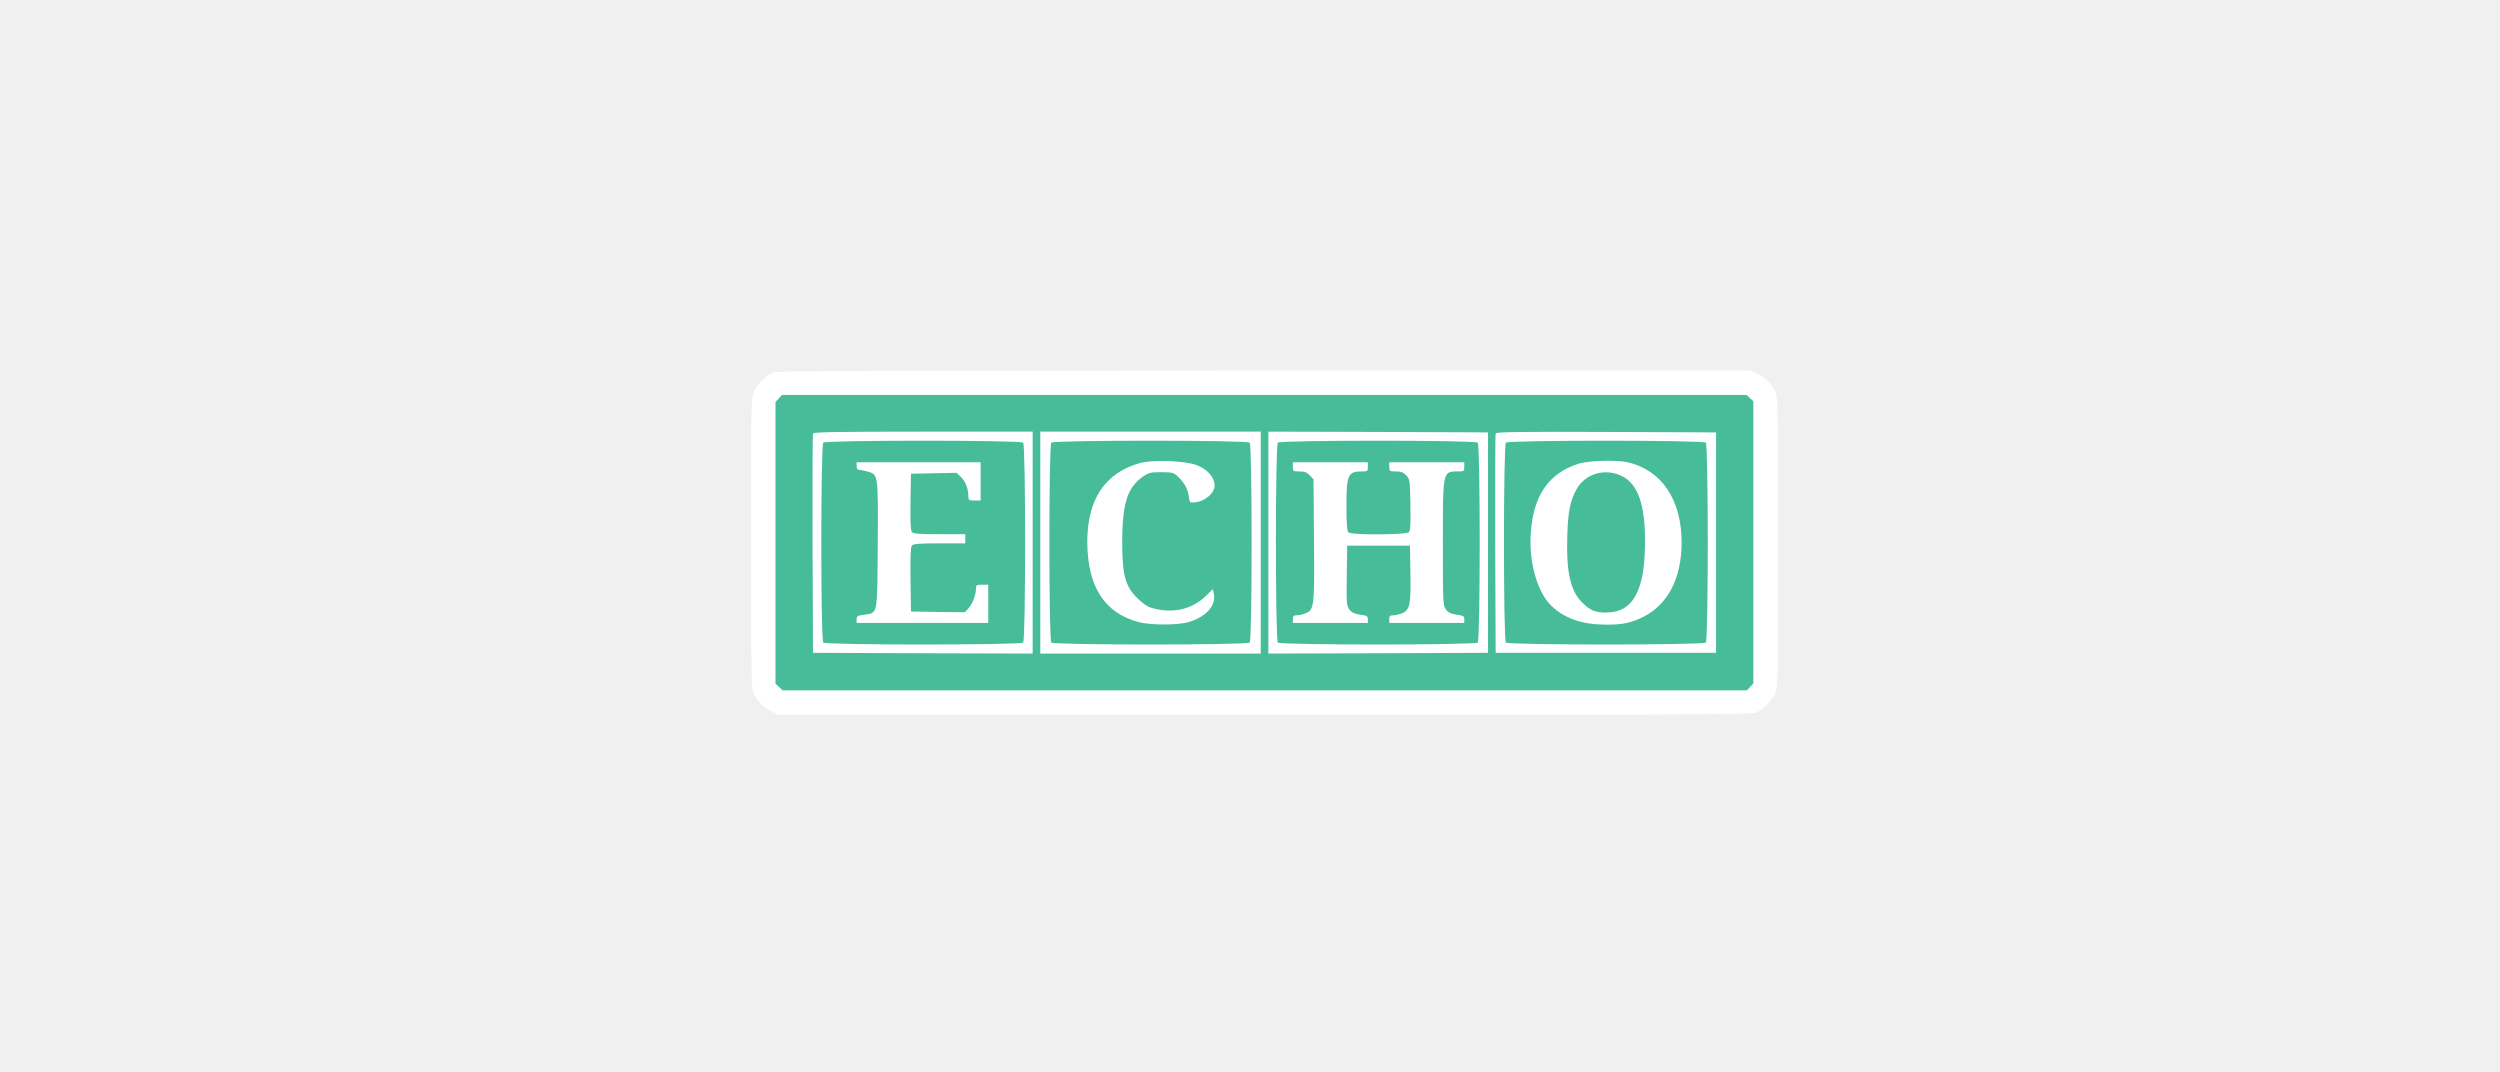
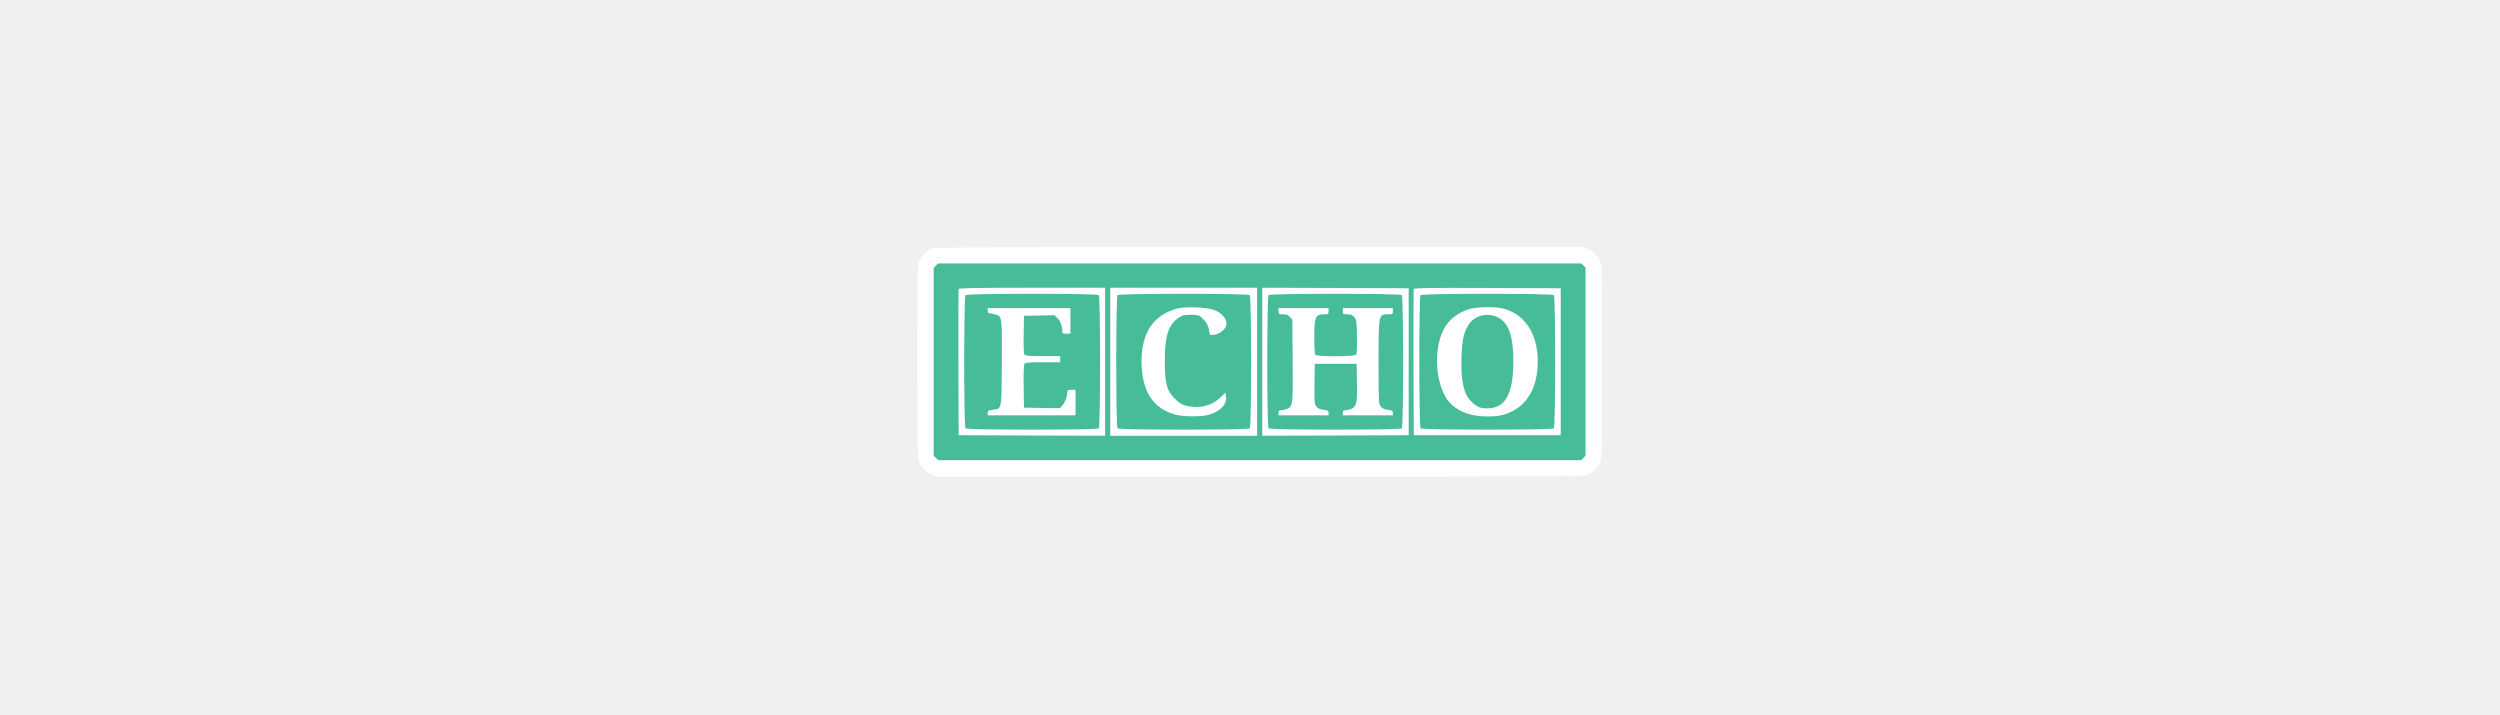
- <svg xmlns="http://www.w3.org/2000/svg" version="1.0" width="700" height="300" viewBox="0 0 700 700">
+ <svg xmlns="http://www.w3.org/2000/svg" version="1.0" width="700" height="200" viewBox="0 0 700 700">
  <g transform="translate(0.0,700) scale(0.1,-0.1)" fill="#ffffff" stroke="none">
    <rect x="390" y="-4420" width="6400" height="1950" fill="#46bc99" transform="scale(1,-1)" />
    <path d="M384 4566 c-48 -21 -100 -72 -123 -121 -21 -45 -21 -50 -21 -990 0     -780 2 -951 14 -979 21 -49 71 -101 121 -125 l45 -21 3175 0 c2672 0 3181 2     3209 14 49 21 101 71 125 121 21 45 21 50 21 990 0 780 -2 951 -14 979 -21 49     -71 101 -121 125 l-45 21 -3177 0 c-2634 -1 -3183 -3 -3209 -14z m6383 -168     l23 -21 0 -921 0 -920 -22 -23 -21 -23 -3151 0 -3150 0 -23 22 -23 21 0 921 0     920 22 23 21 23 3151 0 3150 0 23 -22z" />
    <path d="M645 4168 c-3 -7 -4 -332 -3 -723 l3 -710 718 -3 717 -2 0 725 0 725     -715 0 c-563 0 -717 -3 -720 -12z m1373 -60 c17 -17 17 -1289 0 -1306 -17 -17     -1289 -17 -1306 0 -17 17 -17 1289 0 1306 17 17 1289 17 1306 0z" />
    <path d="M930 3955 c0 -17 6 -25 18 -25 9 0 34 -5 54 -11 69 -19 69 -17 66     -478 -3 -467 1 -445 -89 -457 -43 -6 -49 -9 -49 -30 l0 -24 430 0 430 0 0 125     0 125 -40 0 c-35 0 -40 -3 -40 -22 0 -41 -20 -97 -46 -128 l-26 -30 -177 2     -176 3 -3 209 c-2 145 1 213 9 222 9 11 49 14 180 14 l169 0 0 30 0 30 -169 0     c-131 0 -171 3 -180 14 -8 9 -11 70 -9 197 l3 184 149 3 149 3 29 -28 c29 -28     48 -77 48 -125 0 -26 3 -28 40 -28 l40 0 0 125 0 125 -405 0 -405 0 0 -25z" />
    <path d="M2130 3455 l0 -725 720 0 720 0 0 725 0 725 -720 0 -720 0 0 -725z     m1368 653 c17 -17 17 -1289 0 -1306 -17 -17 -1279 -17 -1296 0 -17 17 -17     1289 0 1306 17 17 1279 17 1296 0z" />
    <path d="M2781 3975 c-228 -64 -344 -237 -344 -515 1 -293 112 -466 338 -525     79 -20 255 -20 325 1 113 34 179 107 164 184 l-7 31 -46 -45 c-83 -81 -198     -112 -321 -86 -49 10 -71 22 -111 58 -93 84 -114 155 -114 387 1 245 34 350     134 420 39 27 50 30 121 30 70 0 81 -3 105 -25 46 -43 66 -79 74 -128 6 -47 7     -47 41 -44 43 4 87 29 113 64 43 57 -5 142 -101 179 -75 29 -288 37 -371 14z" />
    <path d="M3620 3455 l0 -725 718 2 717 3 0 720 0 720 -717 3 -718 2 0 -725z     m1368 653 c17 -17 17 -1289 0 -1306 -17 -17 -1289 -17 -1306 0 -17 17 -17     1289 0 1306 17 17 1289 17 1306 0z" />
    <path d="M3780 3950 c0 -29 2 -30 43 -30 34 0 49 -6 68 -26 l24 -26 3 -391 c4     -440 1 -460 -53 -483 -19 -8 -46 -14 -60 -14 -20 0 -25 -5 -25 -25 l0 -25 245     0 245 0 0 24 c0 21 -6 24 -49 30 -37 5 -55 13 -71 33 -19 25 -20 37 -18 222     l3 196 205 0 205 0 3 -175 c4 -208 -4 -245 -53 -266 -19 -8 -46 -14 -60 -14     -20 0 -25 -5 -25 -25 l0 -25 245 0 245 0 0 24 c0 21 -6 24 -49 30 -37 5 -55     13 -70 33 -20 25 -21 38 -21 430 0 481 -2 473 101 473 37 0 39 2 39 30 l0 30     -245 0 -245 0 0 -30 c0 -29 2 -30 43 -30 34 0 49 -6 68 -26 23 -25 24 -32 27     -190 2 -117 0 -169 -9 -180 -15 -19 -378 -21 -397 -2 -8 8 -12 61 -12 170 0     206 10 228 101 228 37 0 39 2 39 30 l0 30 -245 0 -245 0 0 -30z" />
    <path d="M5105 4168 c-3 -7 -4 -332 -3 -723 l3 -710 720 0 720 0 0 720 0 720     -718 3 c-569 2 -719 0 -722 -10z m1373 -60 c17 -17 17 -1289 0 -1306 -17 -17     -1289 -17 -1306 0 -17 17 -17 1289 0 1306 17 17 1289 17 1306 0z" />
    <path d="M5648 3971 c-199 -64 -299 -210 -314 -461 -12 -185 44 -380 134 -467     86 -83 200 -123 352 -124 114 -1 171 11 252 52 160 81 248 254 248 487 -1 278     -131 471 -353 522 -72 16 -255 11 -319 -9z m283 -82 c103 -52 150 -184 150     -425 0 -324 -78 -466 -256 -466 -70 0 -104 14 -157 68 -75 74 -103 203 -95     433 5 166 19 231 63 309 58 100 188 135 295 81z" />
  </g>
</svg>
